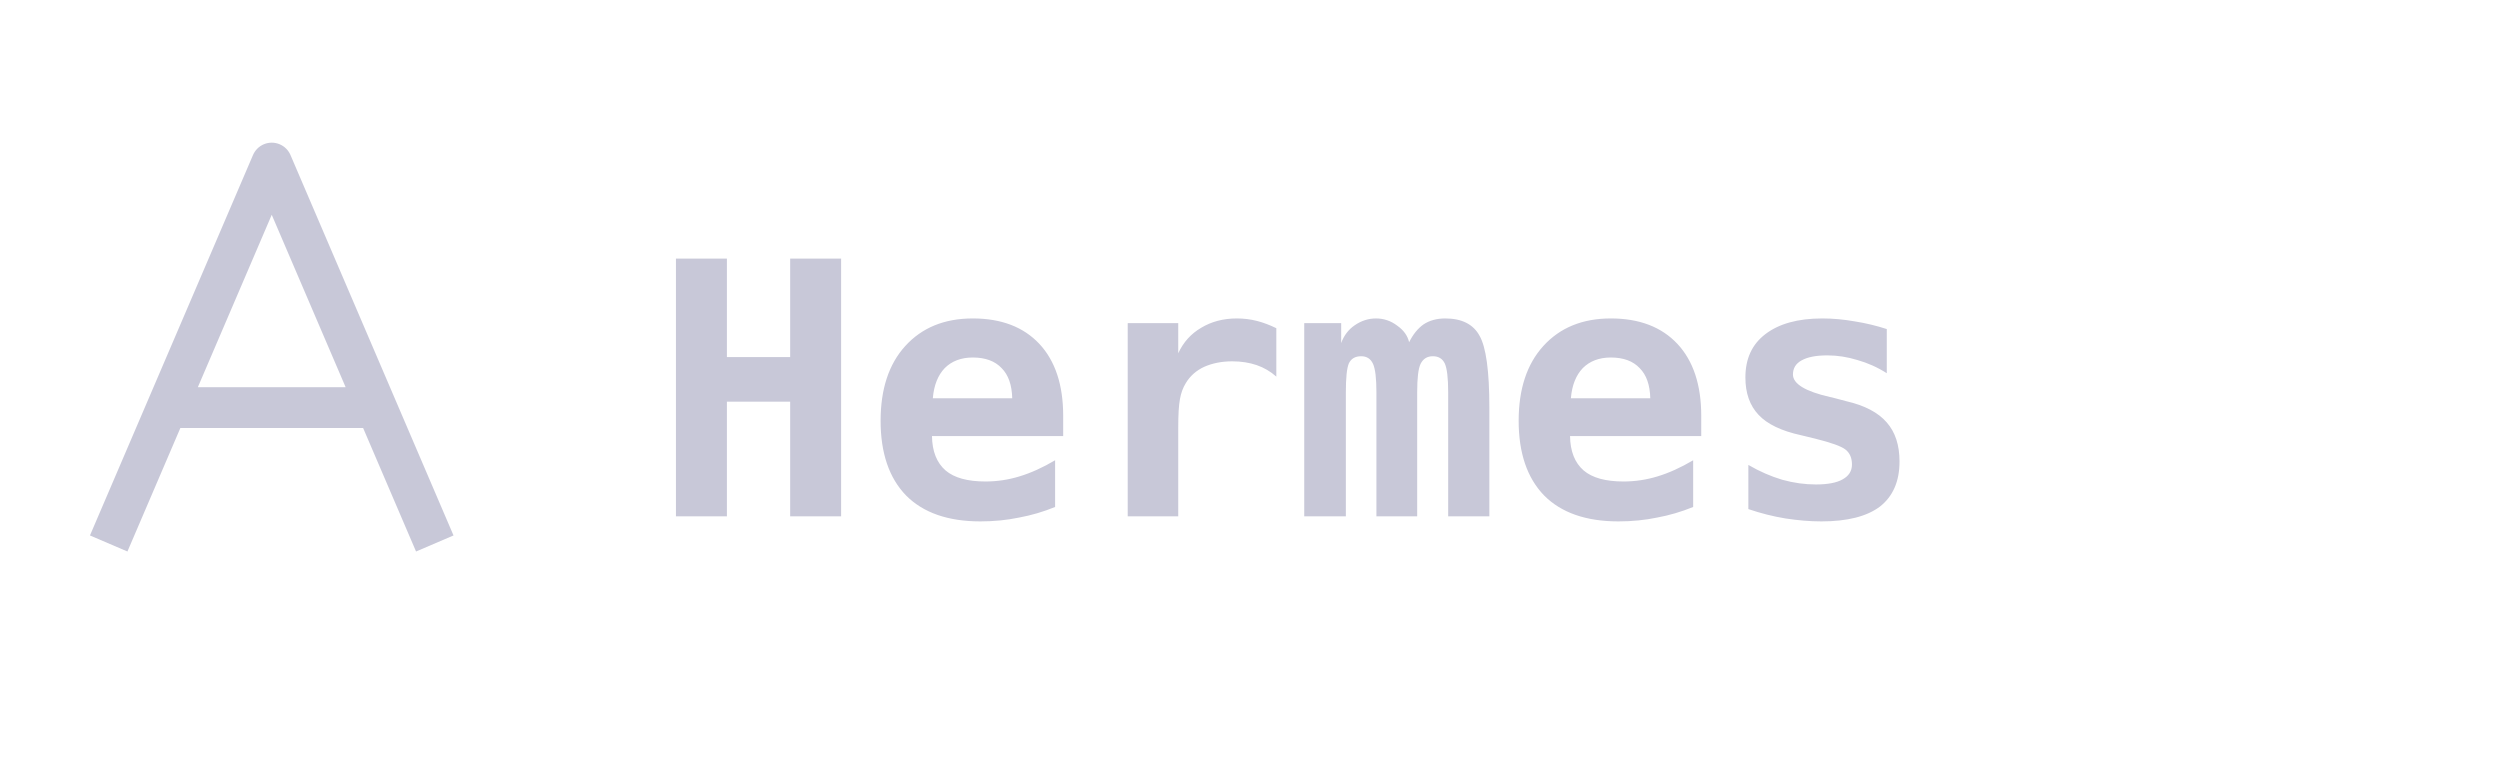
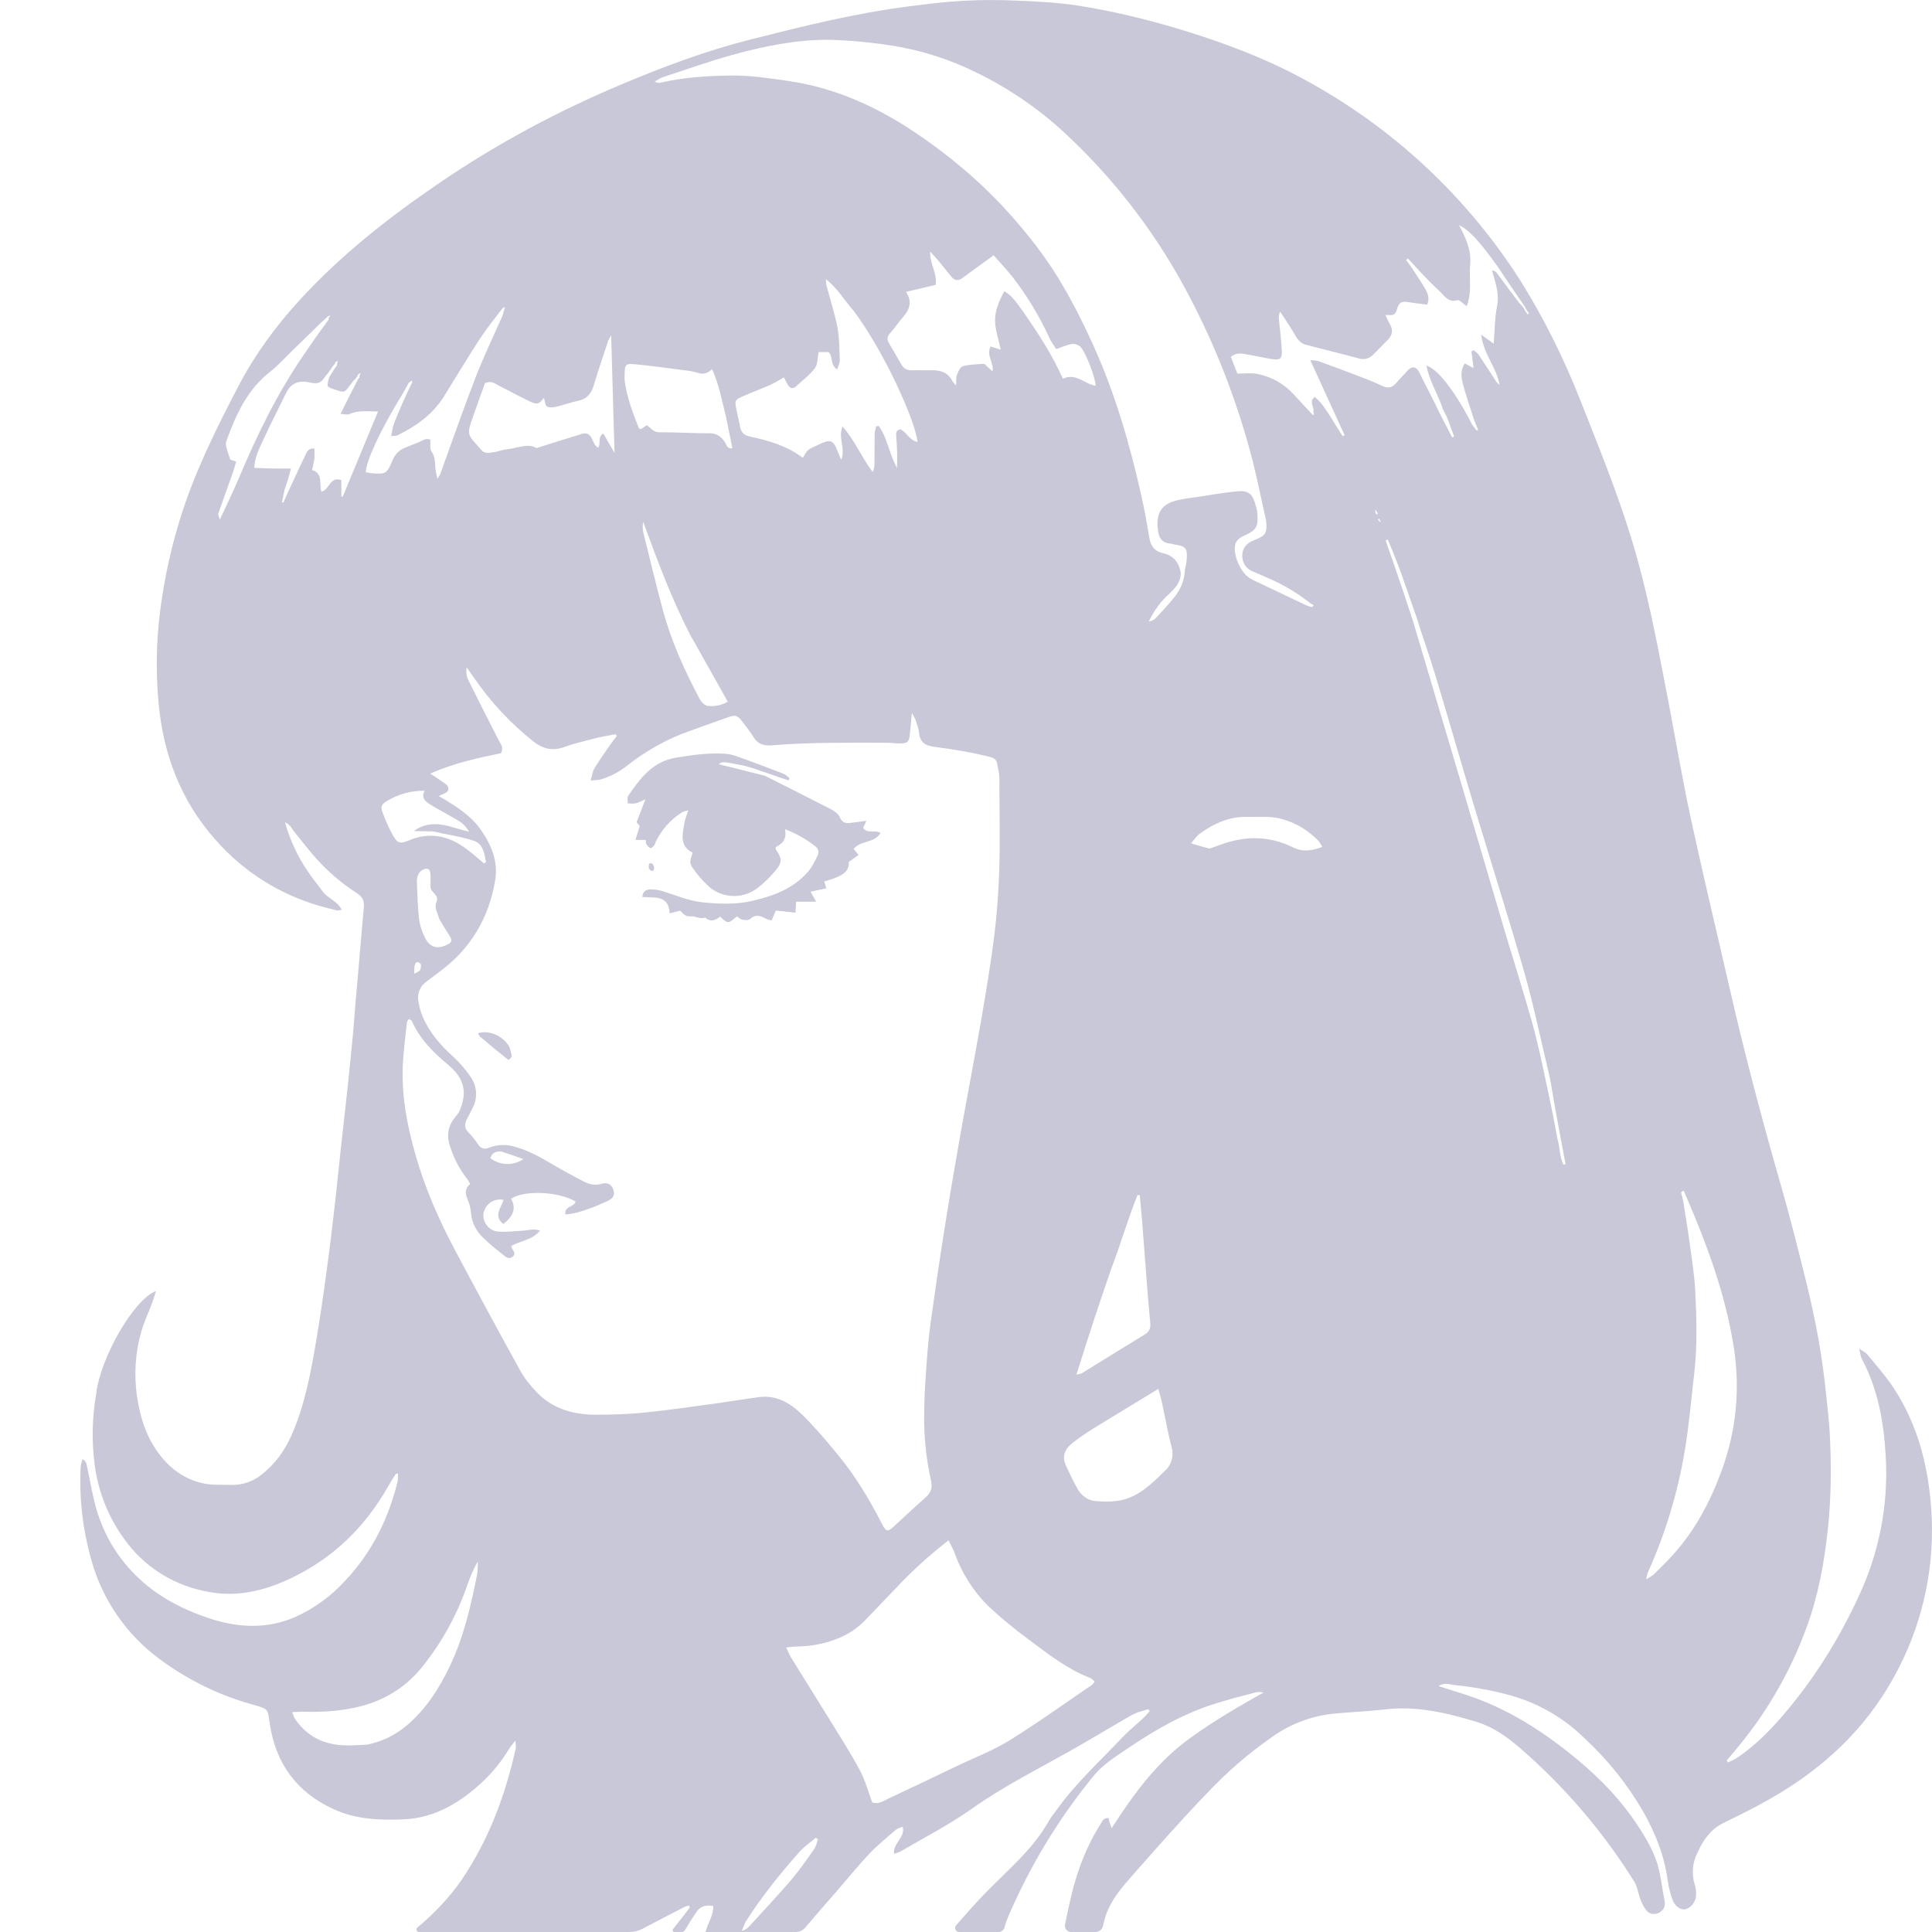
- <svg xmlns="http://www.w3.org/2000/svg" viewBox="0 0 92 28" role="img" aria-label="Hermes">
-   <path d="M4 20 L10 6 L16 20 M6.5 15h7" stroke="#c8c8d8" stroke-width="1.5" fill="none" stroke-linejoin="round" />
-   <text x="24" y="19" fill="#c8c8d8" font-family="IBM Plex Mono, ui-monospace, monospace" font-size="13" font-weight="600">Hermes</text>
+ <svg xmlns="http://www.w3.org/2000/svg" viewBox="0 0 24 24" fill="#c8c8d8" fill-rule="evenodd">
+   <path d="M5.938 12.835c.127-.039.285.02.373.143.028.038.036.092.046.14.003.014-.02.033-.04.05-.124-.098-.24-.194-.354-.291-.011-.01-.016-.027-.025-.042zM8.396 9.412c.195-.032.39-.06.588-.05a.54.54 0 01.148.026c.202.071.402.147.601.224.028.01.05.036.075.055l-.013.027a9.203 9.203 0 01-.26-.089c-.115-.038-.213-.077-.315-.098-.25-.05-.25-.046-.292-.014l.574.144c.275.139.55.276.823.417.042.022.09.057.107.098.026.06.063.076.117.072.066-.006.132-.017.213-.027l-.04.086c.051.08.142.02.216.064-.074.13-.247.09-.334.199l.061.074-.12.087c0 .106-.038.168-.306.243l.026.085-.196.042.07.124h-.25l-.007.137c-.081-.01-.161-.018-.244-.027l-.053.123c-.027-.008-.052-.011-.073-.023-.067-.038-.128-.056-.195.006-.019.017-.063.014-.093.008-.026-.006-.05-.029-.07-.042-.11.095-.11.095-.208.003-.057.046-.12.074-.186.011-.063.027-.123-.02-.178-.014-.07.007-.097-.035-.133-.07l-.13.033c-.013-.236-.194-.19-.34-.203.005-.072.05-.092.095-.094a.474.474 0 01.159.022c.164.05.32.12.496.138.203.021.405.029.601-.015.265-.059.52-.149.707-.365.049-.056.083-.127.117-.195.019-.038.02-.084-.02-.116a1.397 1.397 0 00-.382-.217c.024.12-.031.182-.115.221 0 .014-.004.025 0 .03.08.115.084.16-.007.267a1.39 1.39 0 01-.218.211.477.477 0 01-.641-.05 1.36 1.36 0 01-.133-.152c-.078-.107-.076-.108-.033-.236-.165-.08-.128-.226-.104-.364.008-.05.028-.096.049-.163-.04.014-.067.017-.087.032a.897.897 0 00-.316.357c-.007.016-.01.034-.02.047-.012.015-.034.038-.045.035-.02-.006-.037-.027-.05-.045-.008-.012-.007-.032-.012-.057h-.126l.053-.172a14.82 14.82 0 00-.039-.049l.11-.284c-.06.026-.091.044-.124.051-.03.007-.064 0-.095 0 0-.031-.01-.07.004-.092.149-.22.305-.428.593-.476z" />
+   <path d="M8.06 10.788c-.003-.038-.004-.075.037-.062.016.006.034.048.028.067-.01.04-.038.032-.064-.005z" />
+   <path clip-rule="evenodd" d="M11.981.009c.226-.012.453-.011.679 0 .247.01.495.024.74.062.401.064.798.157 1.19.273.463.138.92.299 1.356.511a7.31 7.31 0 012.948 2.642c.292.469.536.963.739 1.479.219.556.446 1.11.623 1.683.204.654.329 1.326.458 1.997.097.504.182 1.01.29 1.511.156.722.329 1.44.494 2.16.186.812.4 1.615.63 2.415.102.355.193.713.282 1.072.11.436.202.876.254 1.323.031.278.066.557.073.837a7.56 7.56 0 01-.017.88c-.037.413-.1.818-.226 1.212a5.017 5.017 0 01-.915 1.649l-.13.156.018.023c.043-.023.088-.041.127-.068.2-.138.373-.307.531-.49.4-.46.721-.973.975-1.529a3.59 3.59 0 00.325-1.72c-.024-.424-.097-.834-.3-1.213-.013-.027-.015-.06-.03-.121.05.035.082.048.101.072.107.13.22.258.315.398.33.494.46 1.052.486 1.64a3.75 3.75 0 01-.47 1.97c-.36.655-.887 1.14-1.526 1.506-.193.111-.394.21-.595.308-.157.078-.248.211-.318.365a.522.522 0 00-.033.406.359.359 0 01.013.139c-.005.077-.077.155-.14.162-.054.006-.125-.043-.15-.116a1.206 1.206 0 01-.06-.233c-.04-.314-.155-.6-.308-.87a3.906 3.906 0 00-.73-.91 2.129 2.129 0 00-.897-.524 4.093 4.093 0 00-.692-.131c-.075-.008-.15-.04-.22.01.18.06.363.11.538.18.434.173.82.43 1.18.728.308.255.58.543.794.884.098.155.186.315.227.496.027.123.042.25.067.375.013.062-.002.109-.053.144-.047.033-.122.034-.163-.01a.455.455 0 01-.08-.14c-.03-.073-.038-.159-.078-.225a7.314 7.314 0 00-1.423-1.664c-.16-.137-.329-.26-.537-.323-.376-.114-.753-.203-1.15-.154-.213.025-.427.032-.64.053a1.6 1.6 0 00-.736.278 5.14 5.14 0 00-.834.72c-.329.342-.642.699-.955 1.055-.136.155-.264.319-.314.531a5.227 5.227 0 00-.012.051.096.096 0 01-.09.076h-.31c-.046 0-.082-.048-.072-.094.023-.108.045-.216.07-.324.075-.325.19-.635.368-.917.024-.039.04-.088.104-.08l.01.049.027.077c.28-.435.571-.834.996-1.135.283-.204.584-.378.89-.55a.196.196 0 00-.098-.002c-.162.043-.325.084-.485.134-.402.124-.764.33-1.11.566-.147.1-.298.193-.414.333a7.314 7.314 0 00-1.07 1.767.845.845 0 00-.04.12.075.075 0 01-.072.056h-.494c-.04 0-.062-.051-.036-.082.123-.14.246-.282.377-.415.275-.281.58-.532.777-.884.027-.048.063-.09.095-.135.238-.333.54-.607.818-.902.082-.086.175-.16.26-.24.029-.027.053-.057.079-.085l-.018-.025-.135.041c-.034.017-.07.031-.102.05-.248.144-.494.292-.743.433-.408.23-.825.439-1.209.711-.281.2-.591.358-.889.533-.02.012-.044.015-.08.028-.015-.135.143-.201.108-.336-.033.014-.064.02-.085.038-.111.096-.227.19-.328.296-.148.157-.284.325-.425.488-.125.143-.25.286-.373.431A.153.153 0 019.89 24H8.762a.316.316 0 00.016-.042c.028-.09.085-.172.083-.28-.091-.018-.162.001-.212.077a4.45 4.45 0 00-.136.215c-.01.016-.024.03-.042.03h-.093c-.019 0-.029-.022-.017-.037.071-.088.14-.178.209-.268.001-.002-.006-.012-.012-.024-.014.004-.03.006-.045.013-.176.09-.352.181-.527.274a.363.363 0 01-.168.042H5.202c-.026 0-.039-.036-.019-.053.21-.178.402-.374.558-.605.335-.496.538-1.047.667-1.629.004-.02-.003-.043-.006-.091-.037.048-.059.072-.076.1a1.943 1.943 0 01-.334.415c-.28.258-.59.448-.983.464-.297.012-.588 0-.865-.127-.46-.21-.722-.57-.794-1.072-.025-.17-.017-.171-.182-.219A3.513 3.513 0 011.97 20.6a2.286 2.286 0 01-.808-1.13 3.569 3.569 0 01-.16-1.245c.002-.034.016-.067.024-.1.032.023.046.043.05.066.033.153.059.308.096.46.086.355.257.664.516.92.258.256.571.419.91.532.358.118.717.138 1.07-.016a1.89 1.89 0 00.621-.452c.328-.348.533-.76.648-1.223.009-.034.005-.071.007-.11-.015.006-.026.006-.03.011-.031.05-.064.1-.093.152-.284.502-.679.887-1.196 1.135-.351.17-.718.255-1.11.159a1.607 1.607 0 01-.971-.64 2.006 2.006 0 01-.368-.924 2.903 2.903 0 01.02-.886c.05-.439.466-1.17.742-1.271-.02.063-.035.112-.053.16-.043.116-.097.227-.13.345a1.901 1.901 0 00-.05.82c.033.212.09.416.204.6.147.236.346.407.62.465.11.023.225.014.338.018a.576.576 0 00.386-.131c.164-.128.282-.292.366-.481.168-.375.24-.777.309-1.179.05-.296.093-.594.133-.893.039-.281.071-.563.104-.845.026-.232.048-.464.074-.696.024-.228.052-.455.076-.683.024-.227.047-.455.069-.683.013-.14.022-.28.034-.42l.037-.417c.022-.25.041-.5.065-.748.008-.082-.02-.132-.09-.177a2.46 2.46 0 01-.492-.418c-.1-.109-.188-.228-.282-.342-.035-.042-.056-.097-.116-.118a2.084 2.084 0 00.275.597c.06.092.131.176.196.265.063.086.182.115.234.226-.028.003-.046.01-.06.006a4.74 4.74 0 01-.22-.057 2.71 2.71 0 01-1.287-.819c-.435-.487-.656-1.076-.71-1.723a5.206 5.206 0 01.014-1.06c.072-.602.22-1.186.45-1.745.155-.376.338-.741.526-1.102.205-.393.466-.75.765-1.076.512-.559 1.104-1.024 1.726-1.448.717-.49 1.478-.898 2.277-1.233C8.244.828 8.767.632 9.31.494c.655-.166 1.31-.33 1.982-.415.229-.03.458-.058.688-.07zm-1.847 22.82c-.07.06-.147.111-.207.18-.238.27-.464.549-.668.869l-.044.108a.177.177 0 00.093-.057c.174-.19.351-.378.519-.574.104-.122.195-.255.288-.386.024-.034.03-.08.046-.12l-.027-.02zm1.65-3.695a5.51 5.51 0 00-.653.593l-.37.386a.963.963 0 01-.377.25 1.372 1.372 0 01-.467.09c-.044 0-.087.006-.151.012.028.058.043.097.064.131.15.242.301.482.45.724.136.22.276.438.399.666.068.125.105.267.156.404.077.027.14-.018.202-.048.29-.135.579-.274.867-.412.213-.101.437-.186.636-.31.347-.215.68-.455 1.018-.685.015-.01.026-.028.042-.046-.023-.019-.038-.037-.056-.044-.287-.111-.527-.3-.77-.482a5.319 5.319 0 01-.506-.42 1.757 1.757 0 01-.41-.653c-.019-.049-.045-.095-.075-.156zm-5.847.264c-.06.096-.097.194-.132.293a3.38 3.38 0 01-.555 1.01c-.2.25-.455.412-.762.493-.23.06-.464.076-.7.07-.048-.002-.097.002-.158.005.016.04.021.066.035.085.1.145.23.246.4.295.157.046.316.034.498.023.181-.037.343-.115.485-.234.238-.199.402-.454.536-.732.175-.363.264-.751.342-1.144.01-.053.008-.11.011-.164zm14.945-4.586c.008.029.016.057.027.107.024.155.051.31.072.464.03.219.067.437.078.657.017.344.027.689-.014 1.033-.037.315-.063.633-.116.946a6.153 6.153 0 01-.46 1.518c-.008.018-.01.039-.02.082.047-.03.077-.042.098-.064.085-.083.17-.167.248-.255.271-.305.458-.66.596-1.043.18-.498.228-1.011.145-1.531-.103-.65-.33-1.263-.597-1.881a9.055 9.055 0 00-.024-.055l-.033.022zM5.797 8.29a.26.26 0 00.018.153c.124.251.25.501.379.75.025.049.066.09.03.163-.284.06-.578.119-.88.255.059.038.097.06.132.087.042.032.112.058.09.12-.01.033-.075.048-.117.072.017.01.043.021.067.036.166.102.33.207.447.368.138.192.229.404.188.644-.079.469-.306.85-.69 1.132-.054.04-.106.083-.161.122a.243.243 0 00-.103.245.77.77 0 00.055.195c.083.196.22.35.375.492.083.076.159.164.222.257a.37.37 0 01.025.377c-.023.05-.05.099-.076.148-.03.06-.028.111.022.162.041.042.08.089.112.138.038.058.078.079.147.05a.486.486 0 01.333-.006c.16.046.302.126.444.21.13.077.264.149.4.219.067.035.14.05.219.026.071-.022.124.01.145.076.02.064-.003.108-.074.139-.07.03-.137.063-.209.088-.1.035-.201.073-.314.077-.013-.107.11-.088.127-.159-.206-.126-.643-.145-.801-.034.063.112.035.21-.096.313-.13-.1-.025-.202.002-.3a.209.209 0 00-.249.17c-.015.101.067.216.178.224.108.007.218-.005.326-.012.06-.005.12-.027.199 0-.103.123-.248.127-.357.19.002.05.07.086.019.131-.053.048-.095-.001-.132-.03-.08-.063-.16-.126-.231-.197a.474.474 0 01-.157-.311.52.52 0 00-.043-.172c-.032-.074-.032-.137.033-.19-.018-.03-.028-.053-.045-.072a1.222 1.222 0 01-.196-.369c-.053-.137-.046-.264.048-.381.024-.03.05-.06.064-.095a.664.664 0 00.047-.168c.017-.165-.064-.287-.182-.387-.186-.156-.36-.322-.46-.551-.005-.011-.024-.017-.037-.026-.011.017-.024.027-.025.038-.019.185-.045.37-.052.557-.014.377.058.743.162 1.104.118.41.289.798.488 1.173.267.502.537 1.002.812 1.5.055.098.13.189.208.27.198.202.452.272.724.273.202 0 .404-.006.605-.026.295-.03.59-.073.884-.113.183-.025.365-.057.548-.08.21-.026.38.073.522.21.16.156.305.327.447.5.22.265.397.56.554.867.05.098.07.1.147.03.13-.121.26-.242.394-.36.067-.059.088-.12.067-.213a3.535 3.535 0 01-.085-.796c.002-.157.006-.314.018-.471.015-.224.03-.45.06-.672a59.114 59.114 0 01.362-2.298c.087-.493.182-.984.268-1.477.06-.347.118-.694.162-1.043.034-.273.055-.55.063-.825.011-.332.003-.665.002-.998 0-.077.004-.155-.01-.23-.028-.142-.01-.155-.162-.19a5.826 5.826 0 00-.607-.107c-.146-.018-.207-.053-.221-.19-.006-.049-.025-.098-.041-.146-.009-.025-.024-.048-.046-.09l-.025.264c-.009.096-.029.116-.127.115-.055 0-.11-.008-.164-.008-.476 0-.952-.008-1.426.032-.095.008-.173-.015-.226-.103-.04-.066-.088-.126-.134-.186-.063-.084-.086-.093-.182-.06-.195.068-.388.138-.582.21a2.71 2.71 0 00-.675.394.986.986 0 01-.323.168c-.033.01-.07.008-.127.013.02-.066.024-.114.047-.15.064-.105.135-.205.205-.306.023-.033.049-.063.073-.095l-.015-.023-.201.037c-.146.04-.296.07-.437.122-.148.053-.266.023-.386-.072a3.623 3.623 0 01-.733-.786l-.093-.132zm8.592 8.963l-.147.09c-.22.134-.44.266-.659.402-.093.058-.184.12-.27.188-.085.07-.124.161-.072.272.047.1.093.2.147.294.047.08.124.138.213.147.11.01.228.012.336-.012.217-.05.372-.205.528-.357a.291.291 0 00.087-.308c-.046-.18-.079-.365-.118-.547-.011-.052-.027-.103-.045-.169zm-.257-2.409c-.12.291-.205.597-.325.91-.151.433-.294.87-.435 1.323.036-.01.054-.01.067-.018.261-.16.522-.324.785-.484.054-.033.071-.078.065-.138-.012-.13-.024-.262-.034-.393l-.068-.886c-.008-.103-.02-.206-.029-.31-.009 0-.017-.002-.026-.004zm3.081-8.13l.099.285c.08.231.159.463.24.714l.58 1.952c.187.63.372 1.262.558 1.893.114.382.235.762.343 1.146.072.257.126.519.186.799.044.206.087.413.127.64.034.106.023.226.077.325l.025-.006-.068-.362c-.038-.206-.077-.412-.113-.638-.015-.07-.029-.141-.046-.211-.095-.396-.177-.796-.29-1.187-.196-.685-.413-1.364-.618-2.046-.165-.549-.322-1.1-.488-1.648-.069-.227-.15-.45-.226-.695l-.117-.336c-.037-.107-.075-.216-.115-.322-.04-.106-.084-.21-.127-.314a7.558 7.558 0 01-.027.01zM6.225 14.304c-.063-.001-.115.014-.134.083a.35.35 0 00.41.012 4.533 4.533 0 00-.276-.095zM5.23 11.98c-.026-.027-.057-.048-.075.002-.012.032-.007.07-.01.113.082-.037.082-.037.085-.115zm.062-1.189a.135.135 0 00-.088.056.197.197 0 00-.025.11c.005.152.01.306.026.457a.751.751 0 00.066.218c.061.136.157.167.288.101.055-.027.06-.054.025-.11a4.52 4.52 0 01-.129-.211c-.015-.068-.066-.131-.033-.207.04-.09-.076-.116-.074-.19V10.874c-.003-.038-.006-.087-.056-.083zm-.017-.968a.867.867 0 00-.467.127c-.076.045-.084.07-.05.158.034.087.07.173.115.254.064.117.09.125.21.077a.657.657 0 01.336-.053c.202.022.357.136.504.264l.092.077c.007-.006.014-.013.022-.018-.019-.105-.035-.226-.149-.264-.157-.053-.324-.075-.508-.117l-.24-.005c.24-.169.452-.044.687.009-.063-.115-.153-.147-.23-.193-.082-.05-.17-.092-.25-.144-.06-.037-.12-.08-.072-.172zm10.233.325c-.23-.01-.427.08-.608.211-.034.026-.06.065-.105.117.087.026.15.046.232.065.044-.015.088-.03.13-.046.306-.114.61-.115.904.031.126.063.237.04.366-.005-.02-.031-.03-.054-.045-.071a.986.986 0 00-.448-.273c-.14-.044-.284-.024-.426-.03zM7.99 6.483a.308.308 0 00.002.133c.08.321.156.643.242.962.104.387.27.75.456 1.103.02.037.061.08.098.087a.404.404 0 00.253-.051l-.472-.84c-.23-.448-.405-.92-.579-1.394zM10.397.497c-.2-.008-.405.004-.603.034-.236.035-.47.087-.7.152-.287.08-.569.18-.852.273-.04.013-.074.038-.11.058.028.014.05.018.07.014.287-.068.58-.085.873-.09.134-.002.269.009.402.025.19.024.382.048.57.09.456.104.874.3 1.265.556.464.306.888.66 1.257 1.078.205.232.395.475.56.739.17.274.315.561.449.856.273.601.456 1.232.6 1.876.04.173.07.348.1.524.017.104.065.167.17.19.122.028.2.105.22.251-.003.102-.06.174-.129.24a1.065 1.065 0 00-.268.358.164.164 0 00.083-.039c.08-.086.162-.172.235-.265a.56.56 0 00.13-.333c.009-.05.022-.1.024-.15.007-.124-.017-.15-.143-.168-.025-.004-.049-.014-.073-.015-.082-.007-.125-.063-.137-.131-.033-.198-.004-.355.247-.408.086-.018.174-.03.26-.042.158-.023.315-.053.473-.067.14-.012.19.033.226.167.008.029.018.057.021.087.019.179-.008.225-.141.288-.027.013-.055.024-.078.042a.148.148 0 00-.051.067c-.039.144.073.382.206.445l.673.32c.023.011.05.015.075.023l.018-.026c-.015-.008-.032-.013-.044-.024a2.27 2.27 0 00-.544-.32 4.898 4.898 0 00-.173-.075.203.203 0 01-.126-.191c-.003-.085.045-.154.128-.187l.059-.025c.099-.044.118-.076.112-.187a.384.384 0 00-.008-.063c-.067-.294-.123-.59-.205-.88a9.478 9.478 0 00-.826-2.036 7.465 7.465 0 00-1.39-1.805 4.536 4.536 0 00-1.177-.824 3.656 3.656 0 00-1.016-.328 6.155 6.155 0 00-.712-.074zm6.719 5.955c.01.014.018.028.038.034l-.022-.044-.016.01zM4.103 3.917a.062.062 0 01-.03.012.455.455 0 01-.04.039c-.01.01-.02.02-.045.04l-.363.354c-.088.085-.17.178-.266.253-.284.22-.425.53-.544.855a.132.132 0 00-.007.071c.013.055.033.108.052.168l.074.026c-.017.056-.03.105-.047.152-.058.164-.118.327-.175.491-.005.015.008.036.019.077.08-.175.158-.33.225-.489.228-.544.484-1.074.819-1.561.09-.133.182-.266.283-.401.004-.006.007-.013.022-.03.001-.016.003-.032.015-.04l.008-.017zm12.976 2.408a.023.023 0 01.009.019.073.073 0 00-.006.01.188.188 0 00.007.02l.018.022c.002-.007.007-.016.005-.021-.003-.01-.012-.018-.02-.038a1.331 1.331 0 01-.013-.012zM4.199 4.48c-.003.004-.008.008-.027.014-.005.013-.011.025-.031.047a2.085 2.085 0 01-.124.167c-.048.07-.116.055-.181.041-.134-.028-.228.016-.287.143-.089.187-.187.37-.273.56-.049.108-.11.216-.118.36.081.003.154.007.228.008h.228a2.563 2.563 0 01-.079.264c-.01.052-.022.103-.033.155l.02.004c.018-.046.037-.092.067-.153.066-.142.13-.285.2-.426.02-.04.034-.1.116-.092 0 .043.004.084 0 .124-.005.045-.017.09-.028.143.141.043.086.174.115.269.102-.022.104-.195.248-.144v.205l.017.002.439-1.059c-.13 0-.246-.02-.358.033-.024.011-.058-.001-.108-.004.075-.15.139-.278.211-.417a.128.128 0 01.025-.036c0-.015-.001-.03.008-.038l.006-.02c-.005.006-.01.011-.028.017-.004.012-.009.024-.026.045a.085.085 0 01-.032.033c-.123.157-.09.164-.258.106-.079-.027-.078-.028-.047-.144.028-.046.056-.093.098-.15 0-.016-.001-.032.007-.042L4.2 4.48zm2.073-.67c-.003.006-.007.011-.027.016-.094.125-.194.246-.28.377-.155.238-.301.481-.451.723-.14.224-.345.368-.575.481-.017.008-.04.006-.079.011.012-.059.016-.109.033-.153a6.076 6.076 0 01.229-.518l-.007-.02a.138.138 0 01-.035.025c-.028.05-.055.1-.093.164-.26.424-.443.817-.442.95.024.004.048.011.073.013.177.013.188.007.26-.165.03-.07.077-.12.147-.15l.175-.07c.044-.018.085-.057.146-.032.003.05-.01.11.014.145.042.062.044.125.047.193.002.049.017.098.026.147.029-.034.039-.065.05-.097.142-.39.277-.782.428-1.17.1-.256.22-.504.33-.756.013-.03.013-.067.03-.092V3.81zm3.987-.34c0 .045.01.084.021.123.042.16.094.318.124.48.024.133.023.27.028.406 0 .033-.019.067-.032.11-.094-.058-.047-.158-.106-.215h-.125c-.015.072-.01.152-.046.2-.066.085-.155.154-.236.227-.043.038-.078.018-.103-.025l-.046-.087c-.065.035-.117.069-.172.093-.116.051-.235.095-.35.147-.085.038-.09.053-.07.147.014.075.034.148.047.223.013.072.05.109.123.124.233.05.462.115.657.265.058-.102.058-.102.168-.151.03-.014.06-.03.092-.042.08-.03.115-.017.15.06.023.048.041.098.066.158.06-.14-.042-.267.017-.416.157.18.24.39.375.567a.235.235 0 00.022-.098c.002-.124 0-.247.002-.371 0-.034.013-.067.02-.1l.032-.003c.11.155.13.354.226.52a3.036 3.036 0 00-.01-.392c-.004-.045 0-.074.05-.088.08.036.116.14.215.158-.03-.275-.423-1.137-.798-1.635-.114-.127-.2-.28-.34-.386zm-2.667.696c-.019.034-.03.05-.037.067-.061.185-.125.37-.18.556-.031.105-.087.169-.195.19-.09.019-.178.052-.268.073-.038.009-.089.015-.118-.003-.024-.016-.025-.069-.036-.106-.064.076-.082.087-.17.047-.133-.062-.262-.135-.393-.201-.048-.025-.093-.063-.17-.03-.043.12-.091.25-.137.382-.099.28-.087.242.095.453.046.048.102.03.154.023.054-.009.106-.03.16-.036.13-.013.26-.08.367-.015.204-.064.387-.122.571-.178.05-.015.089.005.114.054.022.042.034.093.082.121.038-.056-.013-.128.063-.178l.14.241-.042-1.46zm.278.358c-.096-.01-.107.01-.11.108-.002.038-.003.078.002.115.03.2.099.386.174.57.002.006.012.01.022.015l.078-.05c.052.036.081.088.153.088.205-.002.41.014.616.012.099-.001.158.042.205.12.018.03.024.077.088.066l-.08-.394c-.05-.195-.085-.395-.172-.589-.057.057-.114.068-.18.046a.72.72 0 00-.135-.028c-.22-.028-.44-.059-.66-.08zm10.254-1.727c.089.163.155.316.139.491-.016.168.026.342-.044.516-.047-.033-.088-.082-.112-.075-.117.035-.164-.057-.227-.115a4.772 4.772 0 01-.286-.29l-.104-.113a4.856 4.856 0 01-.023.019c.035.046.07.093.11.156.04.064.084.127.122.193.034.058.065.118.031.205-.082-.01-.164-.019-.246-.032-.06-.01-.101 0-.124.07-.031.098-.037.096-.15.09.02.042.036.08.057.116.041.074.03.138-.03.196-.06.06-.118.122-.178.181a.175.175 0 01-.185.046c-.222-.061-.447-.113-.67-.174-.032-.009-.063-.04-.086-.068-.03-.04-.052-.087-.08-.13-.044-.07-.09-.138-.136-.207a.18.18 0 00-.014.105c.012.127.03.253.035.38.005.1-.024.12-.121.104-.104-.017-.206-.04-.31-.058-.064-.012-.131-.028-.202.03l.081.208c.09 0 .166-.01.237.002a.819.819 0 01.458.251c.078.083.154.168.241.26l.018-.005c-.004-.006-.008-.013-.01-.04.014-.056-.062-.118.018-.178.031.03.064.057.088.09.058.078.111.159.169.257l.089.141.024-.013a2093.819 2093.819 0 01-.427-.934c.055.007.083.007.108.016.193.07.385.142.577.216.074.028.147.06.219.094.062.028.112.018.157-.033.05-.056.102-.112.154-.167.05-.051.095-.046.132.014.016.025.026.053.04.08.071.138.143.277.217.433l.159.308.025-.011c-.044-.106-.07-.218-.138-.334-.057-.182-.168-.346-.206-.545.136.034.362.326.567.732l.057.074.018-.011a1.563 1.563 0 01-.052-.127c-.046-.145-.097-.29-.136-.436-.022-.083-.036-.173.022-.26l.109.058-.026-.207.027-.016c.022.02.05.036.065.06.073.108.143.22.215.33.01.016.029.029.043.043-.036-.217-.2-.38-.229-.626l.155.112c.014-.166.012-.319.042-.465.032-.158-.023-.297-.063-.445.024.004.036.006.055.025.092.124.183.249.277.371.02.027.05.047.069.087l.04.063.019-.015a.293.293 0 01-.053-.082 27.922 27.922 0 01-.332-.49c-.221-.311-.363-.467-.485-.521zm-6.57.327c-.003.161.092.275.069.415l-.368.087c.09.139.032.237-.052.331-.05.057-.092.122-.143.178-.037.04-.046.078-.018.126l.16.275c.029.048.072.066.128.064.076-.003.152 0 .228-.001.116-.003.216.022.275.137.006.014.02.024.044.052.004-.059-.003-.098.01-.13.016-.04.04-.099.072-.108.084-.023.173-.024.26-.03.013-.001.027.018.04.029l.071.065c.019-.11-.082-.198-.024-.31l.126.04c-.026-.123-.07-.245-.071-.366 0-.123.051-.243.115-.36.107.062.16.156.234.253.183.265.36.533.494.834.165-.078.27.068.407.088-.003-.106-.133-.441-.197-.492a.142.142 0 00-.102-.028c-.06.011-.119.039-.191.063-.025-.039-.056-.078-.077-.122a3.936 3.936 0 00-.473-.783c-.076-.094-.16-.182-.228-.26l-.391.285c-.049.035-.094.03-.132-.017l-.169-.207c-.025-.03-.053-.059-.097-.108z" />
</svg>
